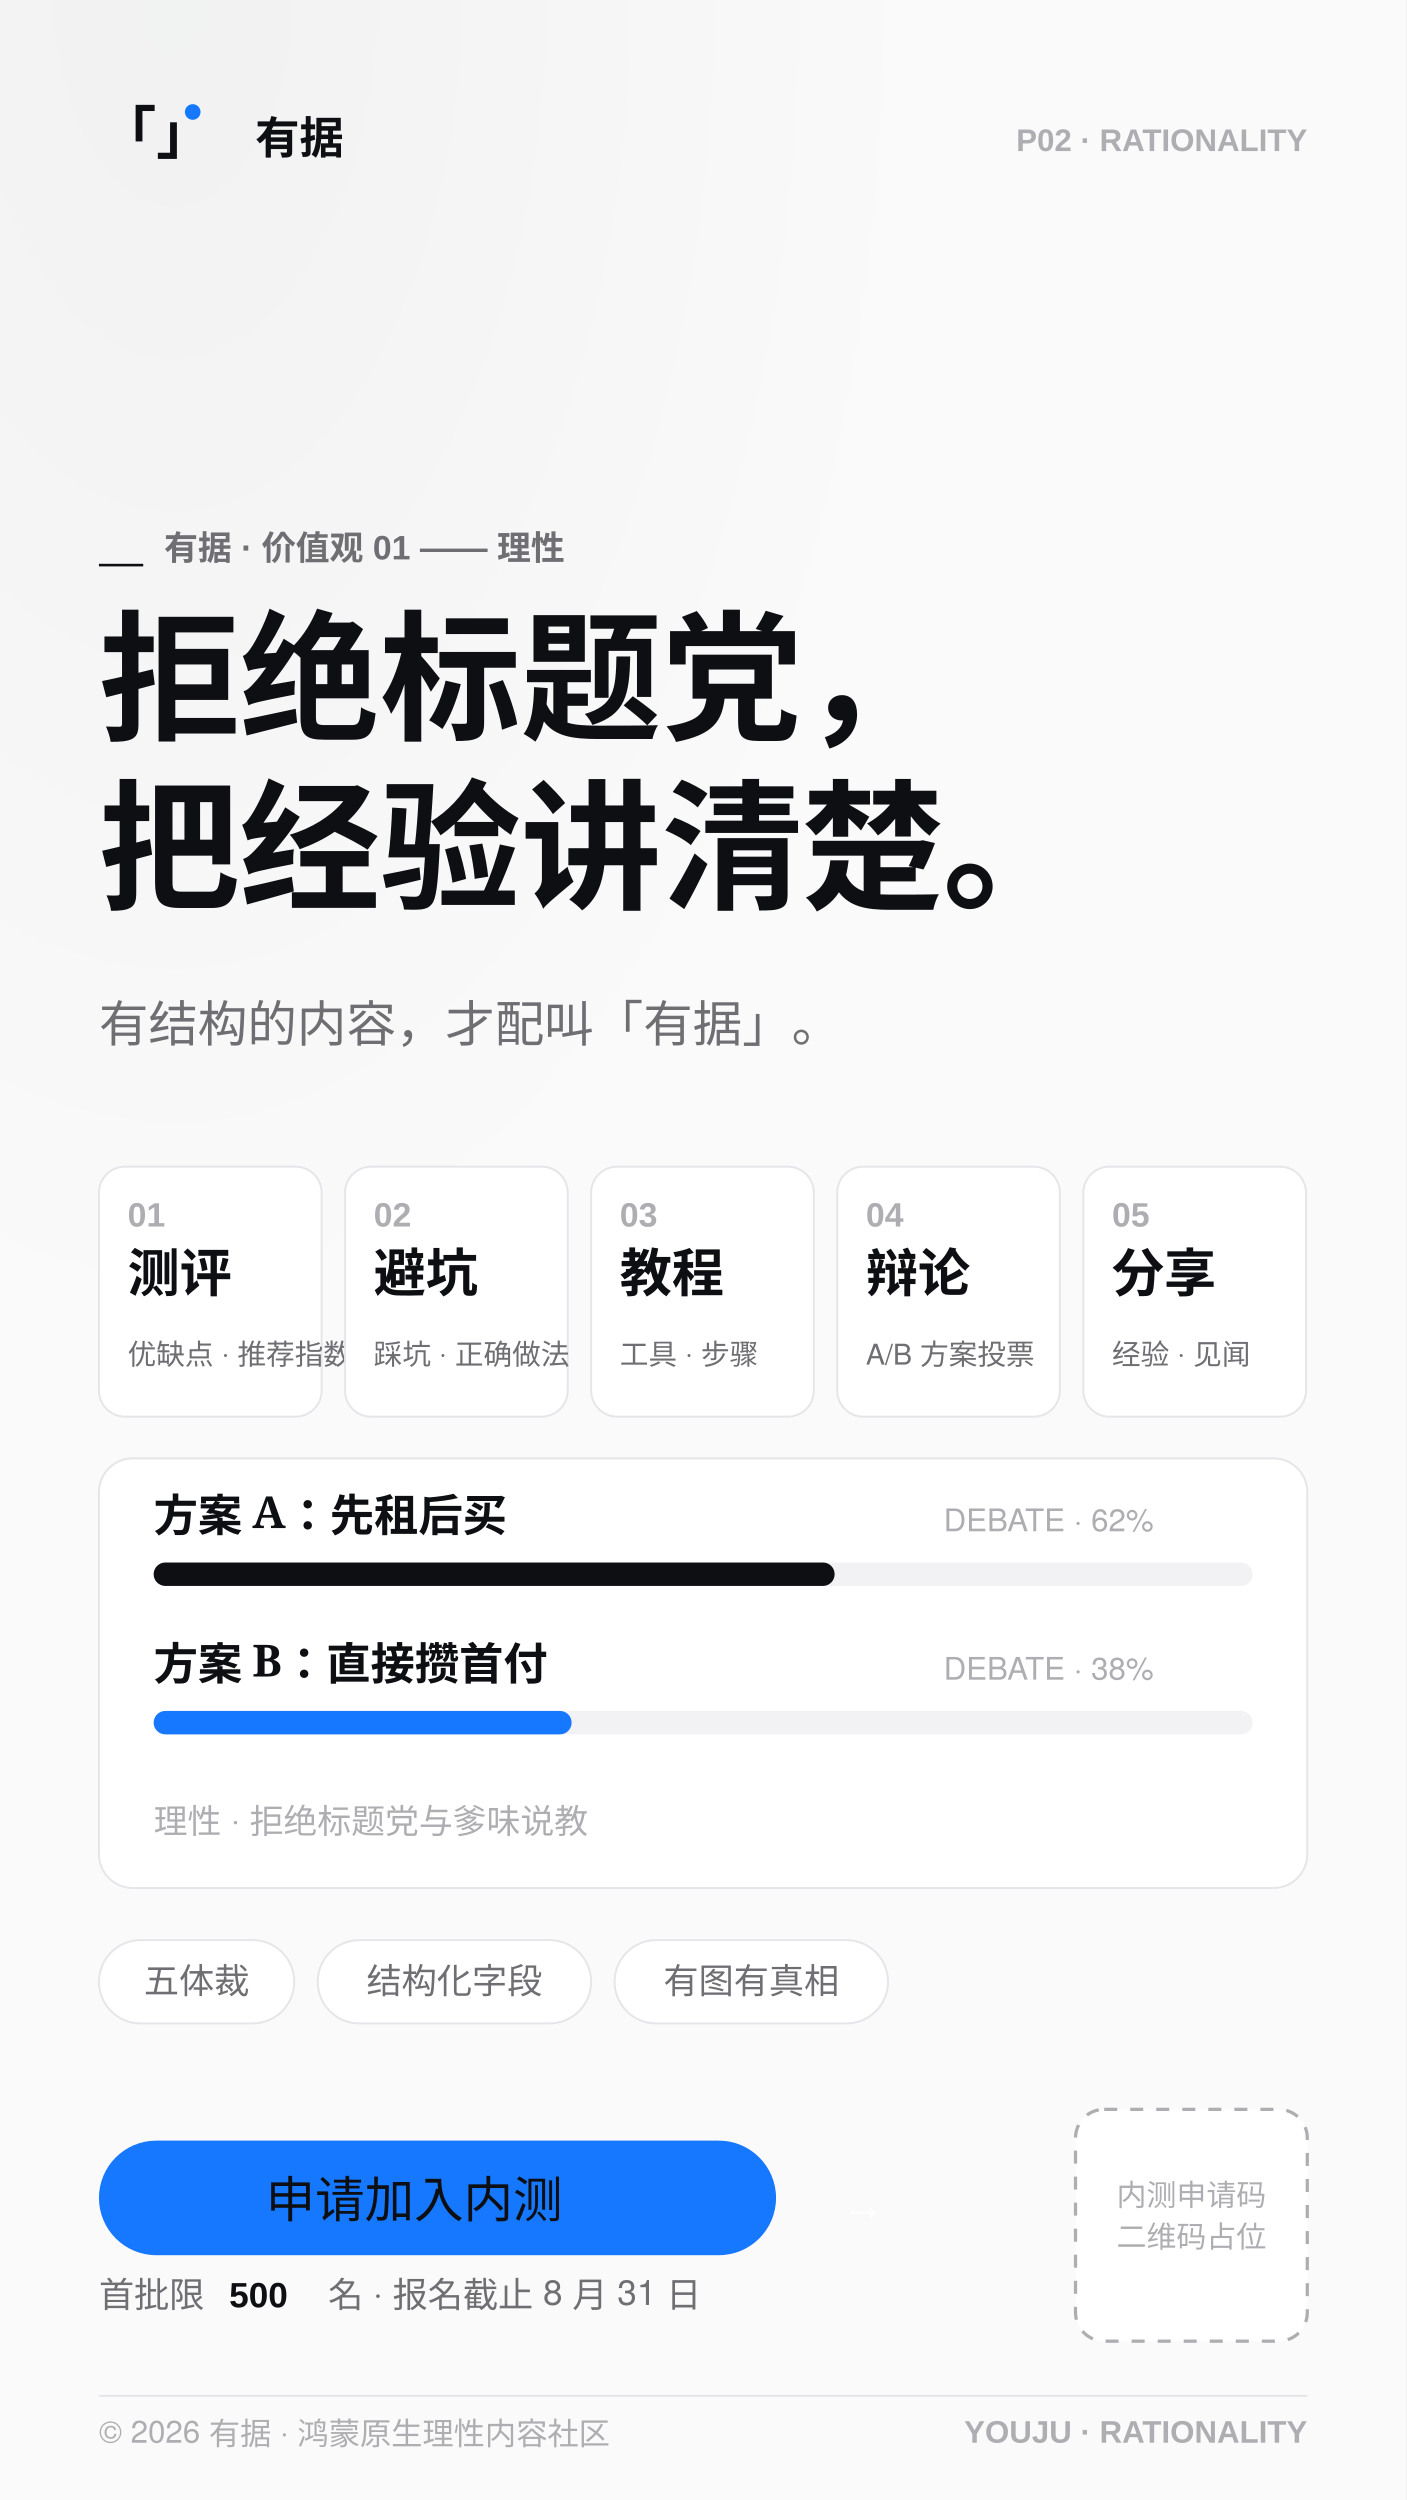
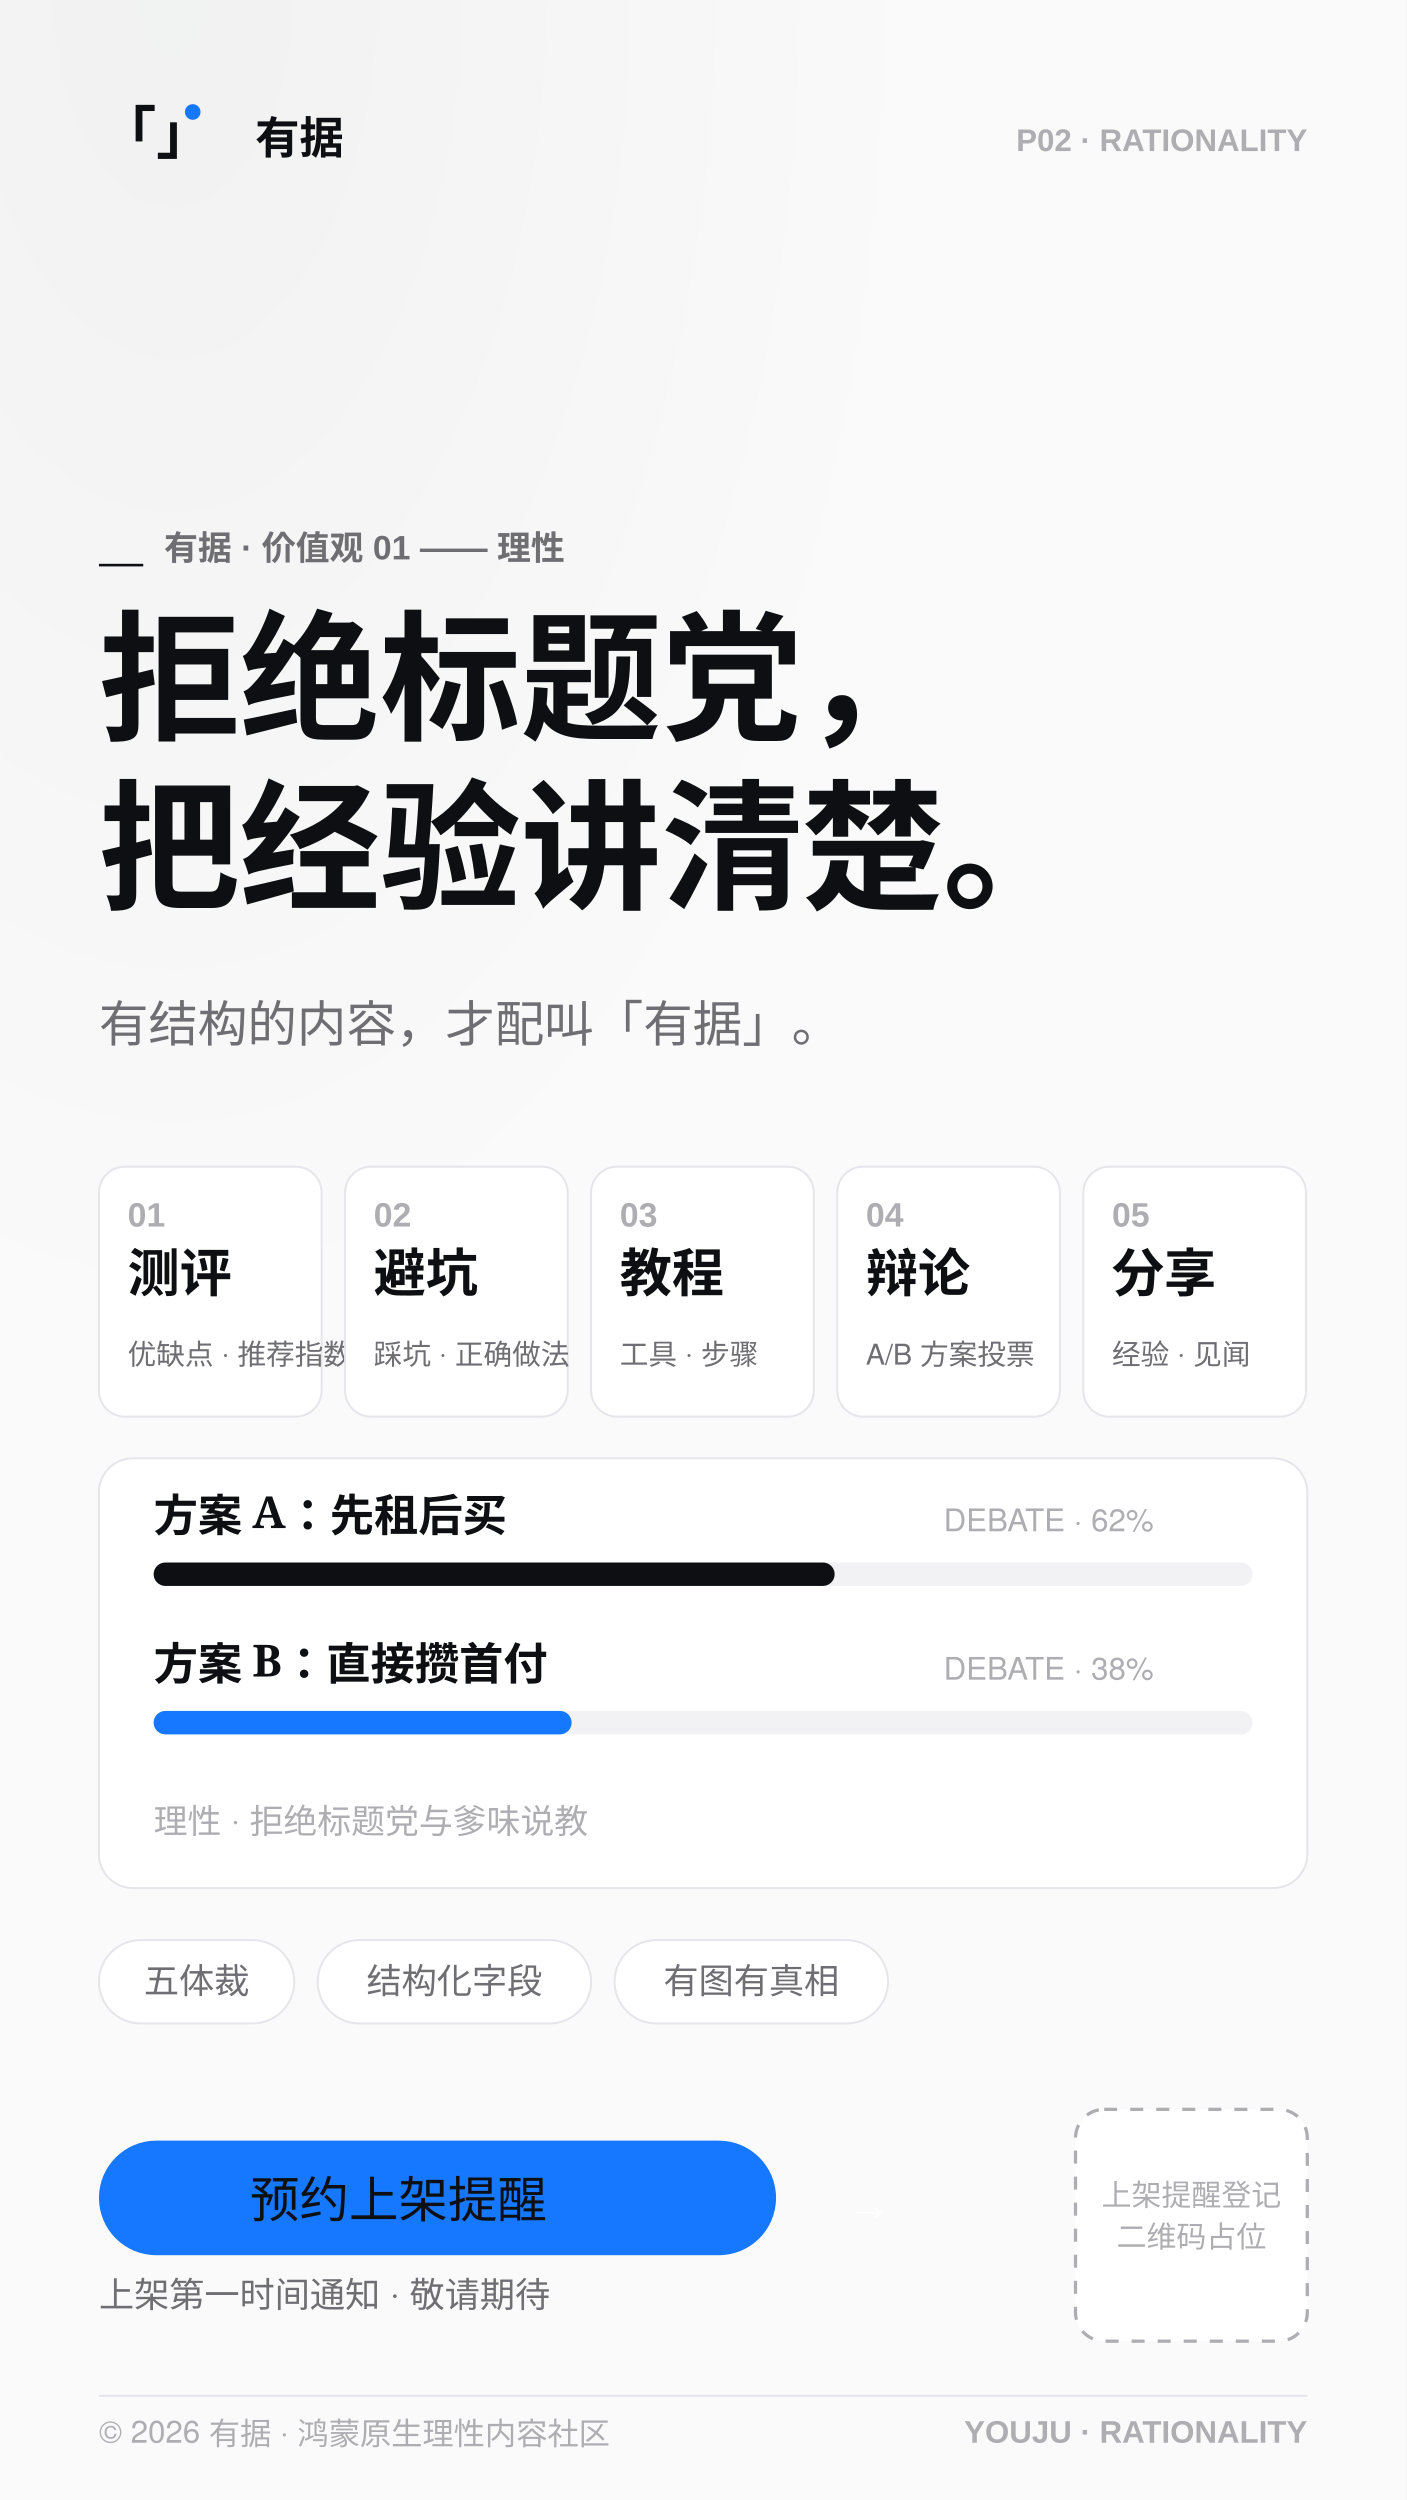
<svg xmlns="http://www.w3.org/2000/svg" width="1080" height="1920" viewBox="0 0 1080 1920">
  <rect width="1080" height="1920" fill="#FAFAFA" />
  <rect width="1080" height="1920" fill="url(#g)" opacity="1" />
  <defs>
    <radialGradient id="g" cx="12%" cy="0%" r="90%">
      <stop offset="0%" stop-color="#0D0F12" stop-opacity="0.035" />
      <stop offset="60%" stop-color="#0D0F12" stop-opacity="0" />
    </radialGradient>
  </defs>
  <g>
    <g>
      <text x="76" y="118" font-family="Songti SC, Noto Serif SC, serif" font-size="44" font-weight="900" fill="#0D0F12" text-anchor="start">「」</text>
      <circle cx="148" cy="86" r="6" fill="#1677FF" />
      <text x="196" y="118" font-family="Songti SC, Noto Serif SC, serif" font-size="34" font-weight="700" fill="#0D0F12" text-anchor="start">有据</text>
      <text x="1004" y="116" font-family="&quot;Helvetica Neue&quot;, Arial, sans-serif" font-size="24" font-weight="600" fill="#AEAEB2" text-anchor="end">P02 · RATIONALITY</text>
    </g>
    <g>
      <line x1="76" y1="434" x2="110" y2="434" stroke="#0D0F12" stroke-width="2" />
      <text x="126" y="430" font-family="&quot;Helvetica Neue&quot;, Arial, sans-serif" font-size="26" font-weight="600" fill="#6E6E73" text-anchor="start">有据 · 价值观 01 —— 理性</text>
    </g>
    <text x="76" y="560" font-family="Songti SC, Noto Serif SC, serif" font-size="108" font-weight="900" fill="#0D0F12" text-anchor="start">拒绝标题党，</text>
    <text x="76" y="690" font-family="Songti SC, Noto Serif SC, serif" font-size="108" font-weight="900" fill="#0D0F12" text-anchor="start">把经验讲清楚。</text>
    <text x="76" y="800" font-family="PingFang SC, Noto Sans SC, &quot;Helvetica Neue&quot;, sans-serif" font-size="38" font-weight="300" fill="#6E6E73" text-anchor="start">有结构的内容，才配叫「有据」。</text>
    <g>
      <rect x="76" y="896" width="171" height="192" rx="20" fill="#FFFFFF" stroke="#E5E5EA" stroke-width="1.5" />
      <text x="98" y="942" font-family="&quot;Helvetica Neue&quot;, Arial, sans-serif" font-size="26" font-weight="700" fill="#AEAEB2" text-anchor="start">01</text>
      <text x="98" y="992" font-family="Songti SC, Noto Serif SC, serif" font-size="40" font-weight="700" fill="#0D0F12" text-anchor="start">测评</text>
      <text x="98" y="1048" font-family="PingFang SC, Noto Sans SC, &quot;Helvetica Neue&quot;, sans-serif" font-size="22" font-weight="400" fill="#6E6E73" text-anchor="start">优缺点 · 推荐指数</text>
      <rect x="265" y="896" width="171" height="192" rx="20" fill="#FFFFFF" stroke="#E5E5EA" stroke-width="1.5" />
      <text x="287" y="942" font-family="&quot;Helvetica Neue&quot;, Arial, sans-serif" font-size="26" font-weight="700" fill="#AEAEB2" text-anchor="start">02</text>
      <text x="287" y="992" font-family="Songti SC, Noto Serif SC, serif" font-size="40" font-weight="700" fill="#0D0F12" text-anchor="start">避坑</text>
      <text x="287" y="1048" font-family="PingFang SC, Noto Sans SC, &quot;Helvetica Neue&quot;, sans-serif" font-size="22" font-weight="400" fill="#6E6E73" text-anchor="start">踩坑 · 正确做法</text>
      <rect x="454" y="896" width="171" height="192" rx="20" fill="#FFFFFF" stroke="#E5E5EA" stroke-width="1.5" />
      <text x="476" y="942" font-family="&quot;Helvetica Neue&quot;, Arial, sans-serif" font-size="26" font-weight="700" fill="#AEAEB2" text-anchor="start">03</text>
      <text x="476" y="992" font-family="Songti SC, Noto Serif SC, serif" font-size="40" font-weight="700" fill="#0D0F12" text-anchor="start">教程</text>
      <text x="476" y="1048" font-family="PingFang SC, Noto Sans SC, &quot;Helvetica Neue&quot;, sans-serif" font-size="22" font-weight="400" fill="#6E6E73" text-anchor="start">工具 · 步骤</text>
      <rect x="643" y="896" width="171" height="192" rx="20" fill="#FFFFFF" stroke="#E5E5EA" stroke-width="1.5" />
      <text x="665" y="942" font-family="&quot;Helvetica Neue&quot;, Arial, sans-serif" font-size="26" font-weight="700" fill="#AEAEB2" text-anchor="start">04</text>
      <text x="665" y="992" font-family="Songti SC, Noto Serif SC, serif" font-size="40" font-weight="700" fill="#0D0F12" text-anchor="start">辩论</text>
      <text x="665" y="1048" font-family="PingFang SC, Noto Sans SC, &quot;Helvetica Neue&quot;, sans-serif" font-size="22" font-weight="400" fill="#6E6E73" text-anchor="start">A/B 方案投票</text>
      <rect x="832" y="896" width="171" height="192" rx="20" fill="#FFFFFF" stroke="#E5E5EA" stroke-width="1.5" />
      <text x="854" y="942" font-family="&quot;Helvetica Neue&quot;, Arial, sans-serif" font-size="26" font-weight="700" fill="#AEAEB2" text-anchor="start">05</text>
      <text x="854" y="992" font-family="Songti SC, Noto Serif SC, serif" font-size="40" font-weight="700" fill="#0D0F12" text-anchor="start">分享</text>
      <text x="854" y="1048" font-family="PingFang SC, Noto Sans SC, &quot;Helvetica Neue&quot;, sans-serif" font-size="22" font-weight="400" fill="#6E6E73" text-anchor="start">经验 · 见闻</text>
    </g>
    <g>
      <rect x="76" y="1120" width="928" height="330" rx="26" fill="#FFFFFF" stroke="#E5E5EA" stroke-width="1.5" />
      <text x="118" y="1176" font-family="Songti SC, Noto Serif SC, serif" font-size="34" font-weight="700" fill="#0D0F12" text-anchor="start">方案 A：先租后买</text>
      <text x="886" y="1176" font-family="PingFang SC, Noto Sans SC, &quot;Helvetica Neue&quot;, sans-serif" font-size="24" font-weight="400" fill="#AEAEB2" text-anchor="end">DEBATE · 62%</text>
      <rect x="118" y="1200" width="844" height="18" rx="9" fill="#F2F2F5" stroke="none" stroke-width="0" />
      <rect x="118" y="1200" width="523" height="18" rx="9" fill="#0D0F12" stroke="none" stroke-width="0" />
      <text x="118" y="1290" font-family="Songti SC, Noto Serif SC, serif" font-size="34" font-weight="700" fill="#0D0F12" text-anchor="start">方案 B：直接攒首付</text>
      <text x="886" y="1290" font-family="PingFang SC, Noto Sans SC, &quot;Helvetica Neue&quot;, sans-serif" font-size="24" font-weight="400" fill="#AEAEB2" text-anchor="end">DEBATE · 38%</text>
      <rect x="118" y="1314" width="844" height="18" rx="9" fill="#F2F2F5" stroke="none" stroke-width="0" />
      <rect x="118" y="1314" width="321" height="18" rx="9" fill="#1677FF" stroke="none" stroke-width="0" />
      <text x="118" y="1408" font-family="PingFang SC, Noto Sans SC, &quot;Helvetica Neue&quot;, sans-serif" font-size="26" font-weight="400" fill="#AEAEB2" text-anchor="start">理性 · 拒绝标题党与爹味说教</text>
    </g>
    <g>
      <rect x="76" y="1490" width="150" height="64" rx="32" fill="#FFFFFF" stroke="#E5E5EA" stroke-width="1.5" />
      <text x="151" y="1531" font-family="PingFang SC, Noto Sans SC, &quot;Helvetica Neue&quot;, sans-serif" font-size="27" font-weight="400" fill="#6E6E73" text-anchor="middle">五体裁</text>
      <rect x="244" y="1490" width="210" height="64" rx="32" fill="#FFFFFF" stroke="#E5E5EA" stroke-width="1.5" />
      <text x="349" y="1531" font-family="PingFang SC, Noto Sans SC, &quot;Helvetica Neue&quot;, sans-serif" font-size="27" font-weight="400" fill="#6E6E73" text-anchor="middle">结构化字段</text>
      <rect x="472" y="1490" width="210" height="64" rx="32" fill="#FFFFFF" stroke="#E5E5EA" stroke-width="1.5" />
      <text x="577" y="1531" font-family="PingFang SC, Noto Sans SC, &quot;Helvetica Neue&quot;, sans-serif" font-size="27" font-weight="400" fill="#6E6E73" text-anchor="middle">有图有真相</text>
    </g>
    <g>
      <g>
        <rect x="76" y="1644" width="520" height="88" rx="44" fill="#1677FF" stroke="none" stroke-width="0" />
-         <text x="204" y="1703" font-family="PingFang SC, Noto Sans SC, &quot;Helvetica Neue&quot;, sans-serif" font-size="38" font-weight="500" fill="#0D0F12" text-anchor="start">申请加入内测</text>
-         <text x="646" y="1705" font-family="&quot;Helvetica Neue&quot;, Arial, sans-serif" font-size="34" font-weight="600" fill="#FFFFFF" text-anchor="start">→</text>
+         <text x="192" y="1703" font-family="PingFang SC, Noto Sans SC, &quot;Helvetica Neue&quot;, sans-serif" font-size="38" font-weight="500" fill="#0D0F12" text-anchor="start">预约上架提醒</text>
+         <text x="650" y="1705" font-family="&quot;Helvetica Neue&quot;, Arial, sans-serif" font-size="34" font-weight="600" fill="#FFFFFF" text-anchor="start">→</text>
      </g>
      <g>
-         <text x="76" y="1772" font-family="PingFang SC, Noto Sans SC, &quot;Helvetica Neue&quot;, sans-serif" font-size="27" font-weight="400" fill="#6E6E73" text-anchor="start">首批限 </text>
-         <text x="176" y="1772" font-family="&quot;Helvetica Neue&quot;, Arial, sans-serif" font-size="27" font-weight="800" fill="#0D0F12" text-anchor="start">500</text>
-         <text x="252" y="1772" font-family="PingFang SC, Noto Sans SC, &quot;Helvetica Neue&quot;, sans-serif" font-size="27" font-weight="400" fill="#6E6E73" text-anchor="start"> 名 · 报名截止 8 月 31 日</text>
+         <text x="76" y="1772" font-family="PingFang SC, Noto Sans SC, &quot;Helvetica Neue&quot;, sans-serif" font-size="27" font-weight="400" fill="#6E6E73" text-anchor="start">上架第一时间通知 · 敬请期待</text>
      </g>
      <g>
        <rect x="826" y="1620" width="178" height="178" rx="22" fill="#FFFFFF" stroke="#AEAEB2" stroke-width="2.5" stroke-dasharray="10 10" />
-         <text x="915" y="1694" font-family="PingFang SC, Noto Sans SC, &quot;Helvetica Neue&quot;, sans-serif" font-size="23" font-weight="400" fill="#AEAEB2" text-anchor="middle">内测申请码</text>
+         <text x="915" y="1694" font-family="PingFang SC, Noto Sans SC, &quot;Helvetica Neue&quot;, sans-serif" font-size="23" font-weight="400" fill="#AEAEB2" text-anchor="middle">上架提醒登记</text>
        <text x="915" y="1726" font-family="PingFang SC, Noto Sans SC, &quot;Helvetica Neue&quot;, sans-serif" font-size="23" font-weight="400" fill="#AEAEB2" text-anchor="middle">二维码占位</text>
      </g>
      <g>
        <line x1="76" y1="1840" x2="1004" y2="1840" stroke="#E5E5EA" stroke-width="1.5" />
        <text x="76" y="1876" font-family="PingFang SC, Noto Sans SC, &quot;Helvetica Neue&quot;, sans-serif" font-size="24" font-weight="400" fill="#AEAEB2" text-anchor="start">© 2026 有据 · 鸿蒙原生理性内容社区</text>
        <text x="1004" y="1876" font-family="&quot;Helvetica Neue&quot;, Arial, sans-serif" font-size="24" font-weight="600" fill="#AEAEB2" text-anchor="end">YOUJU · RATIONALITY</text>
      </g>
    </g>
  </g>
</svg>
